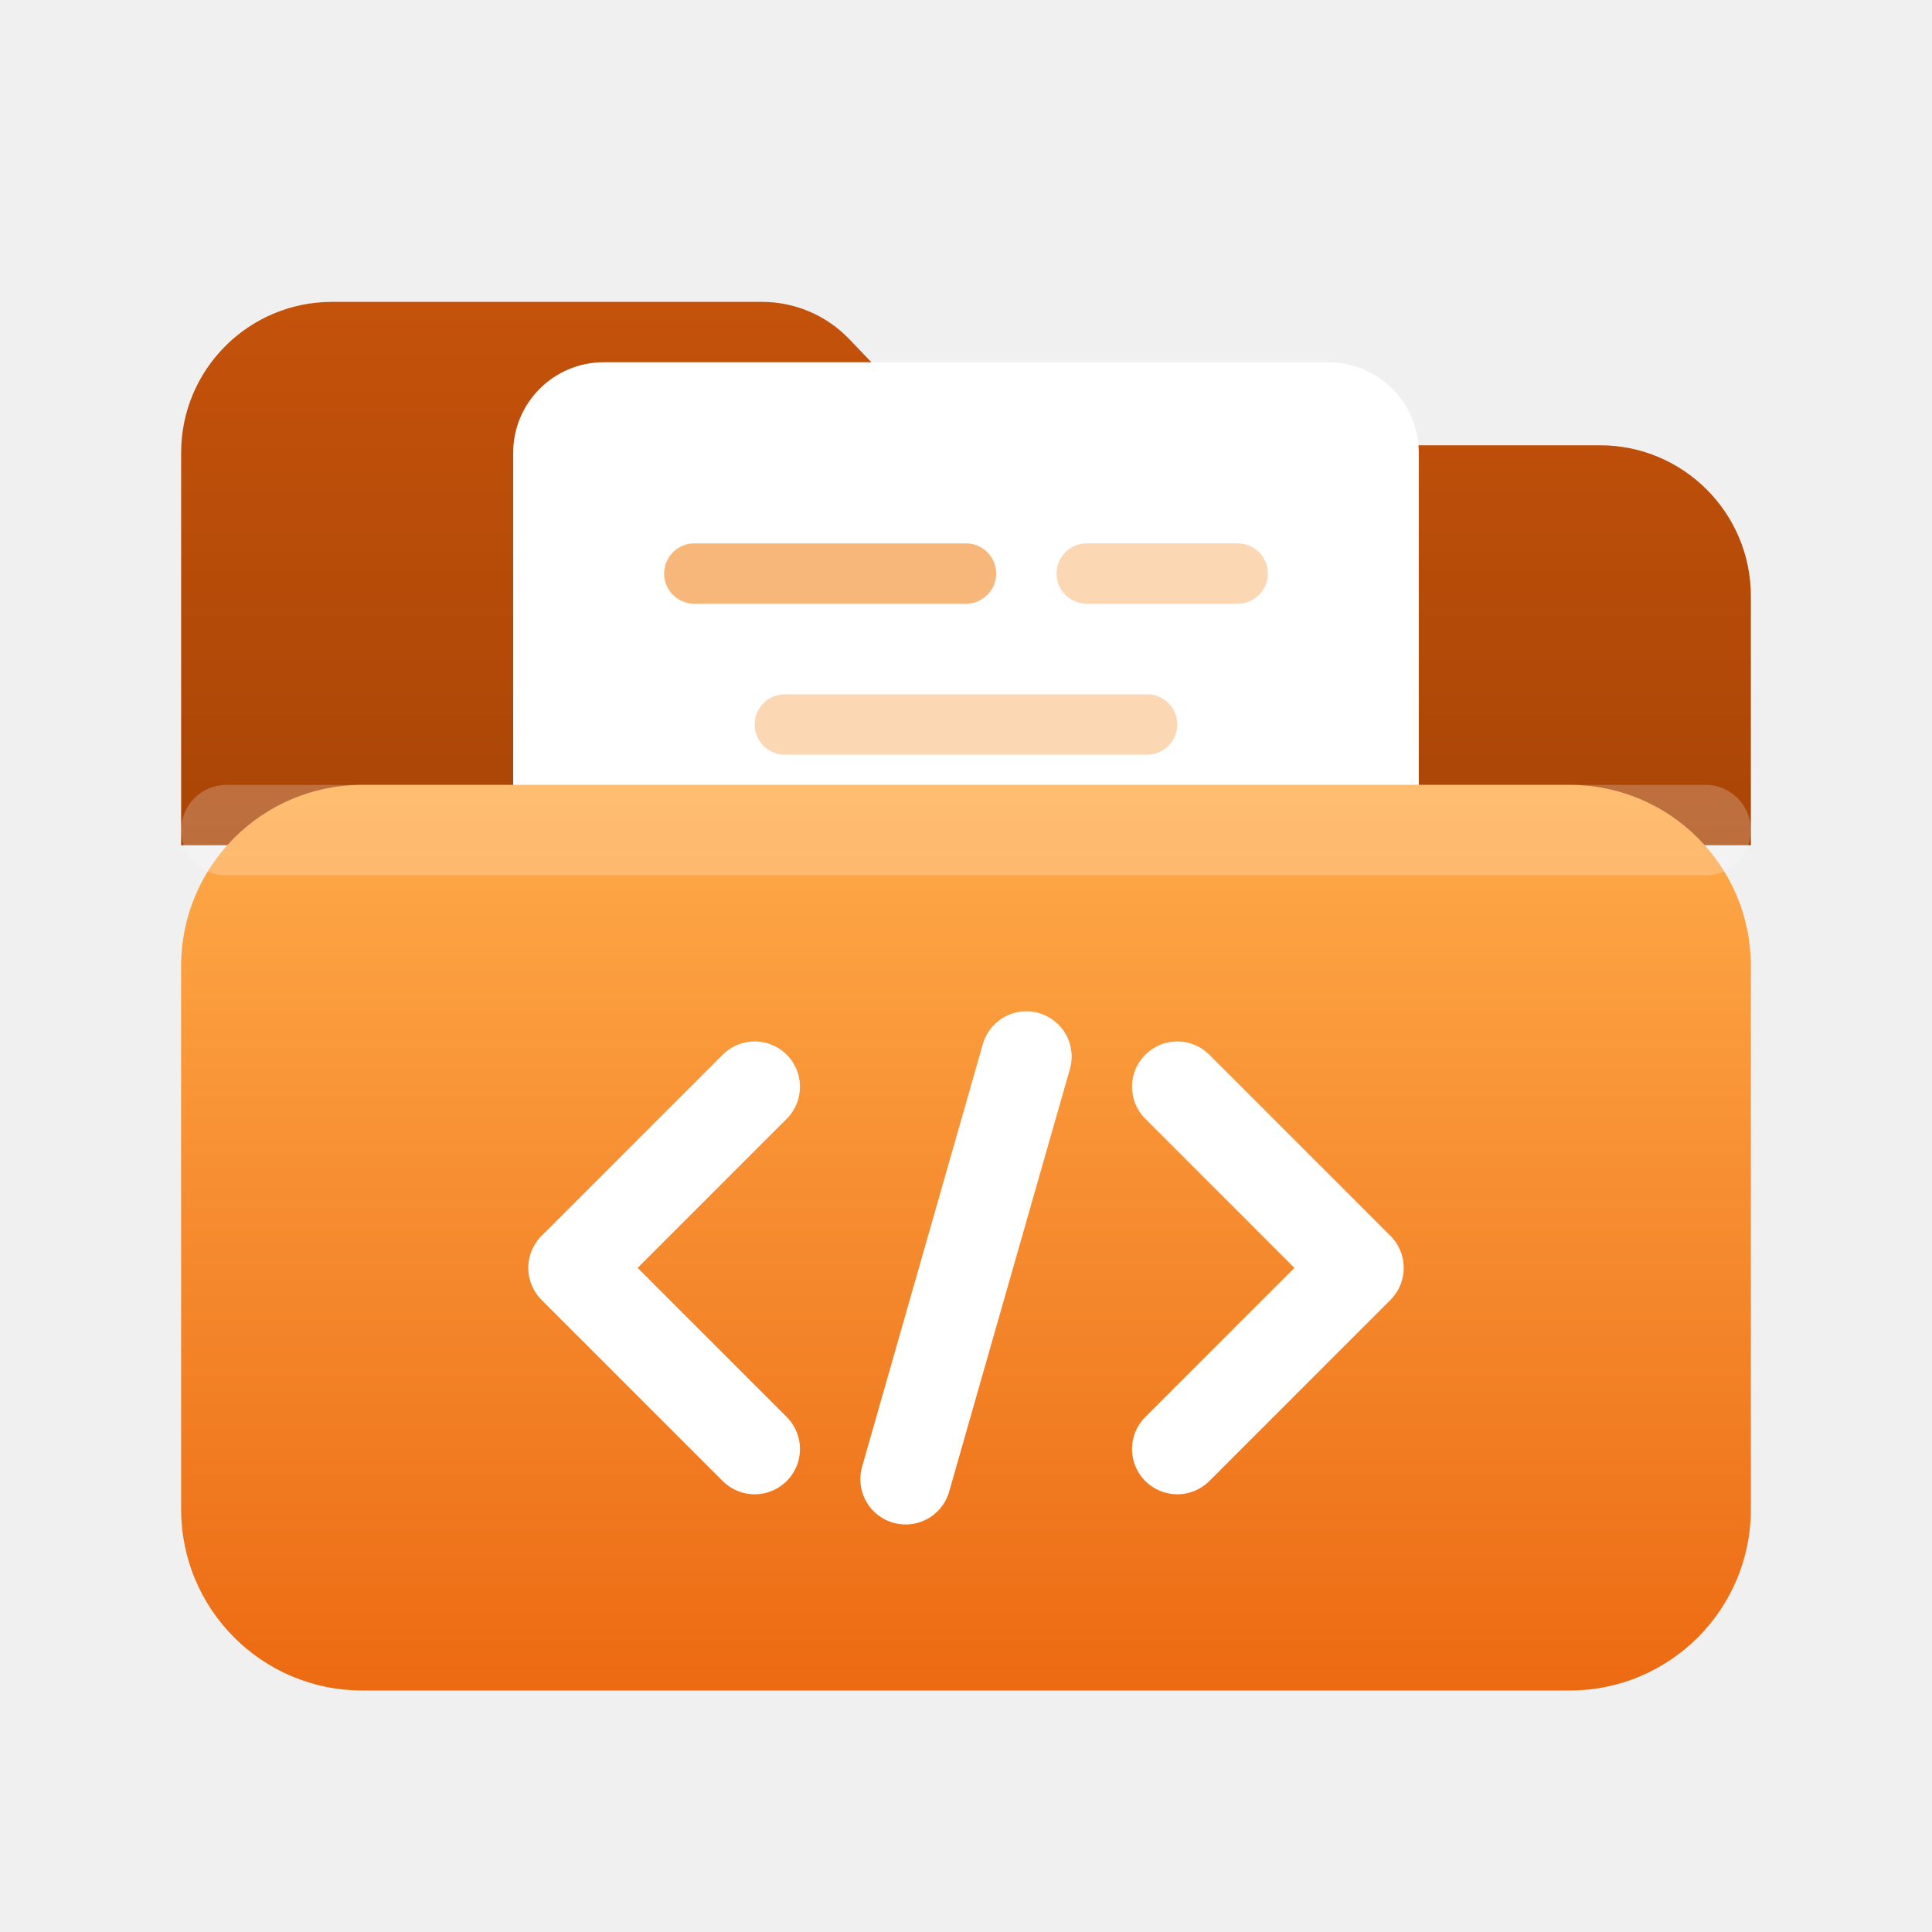
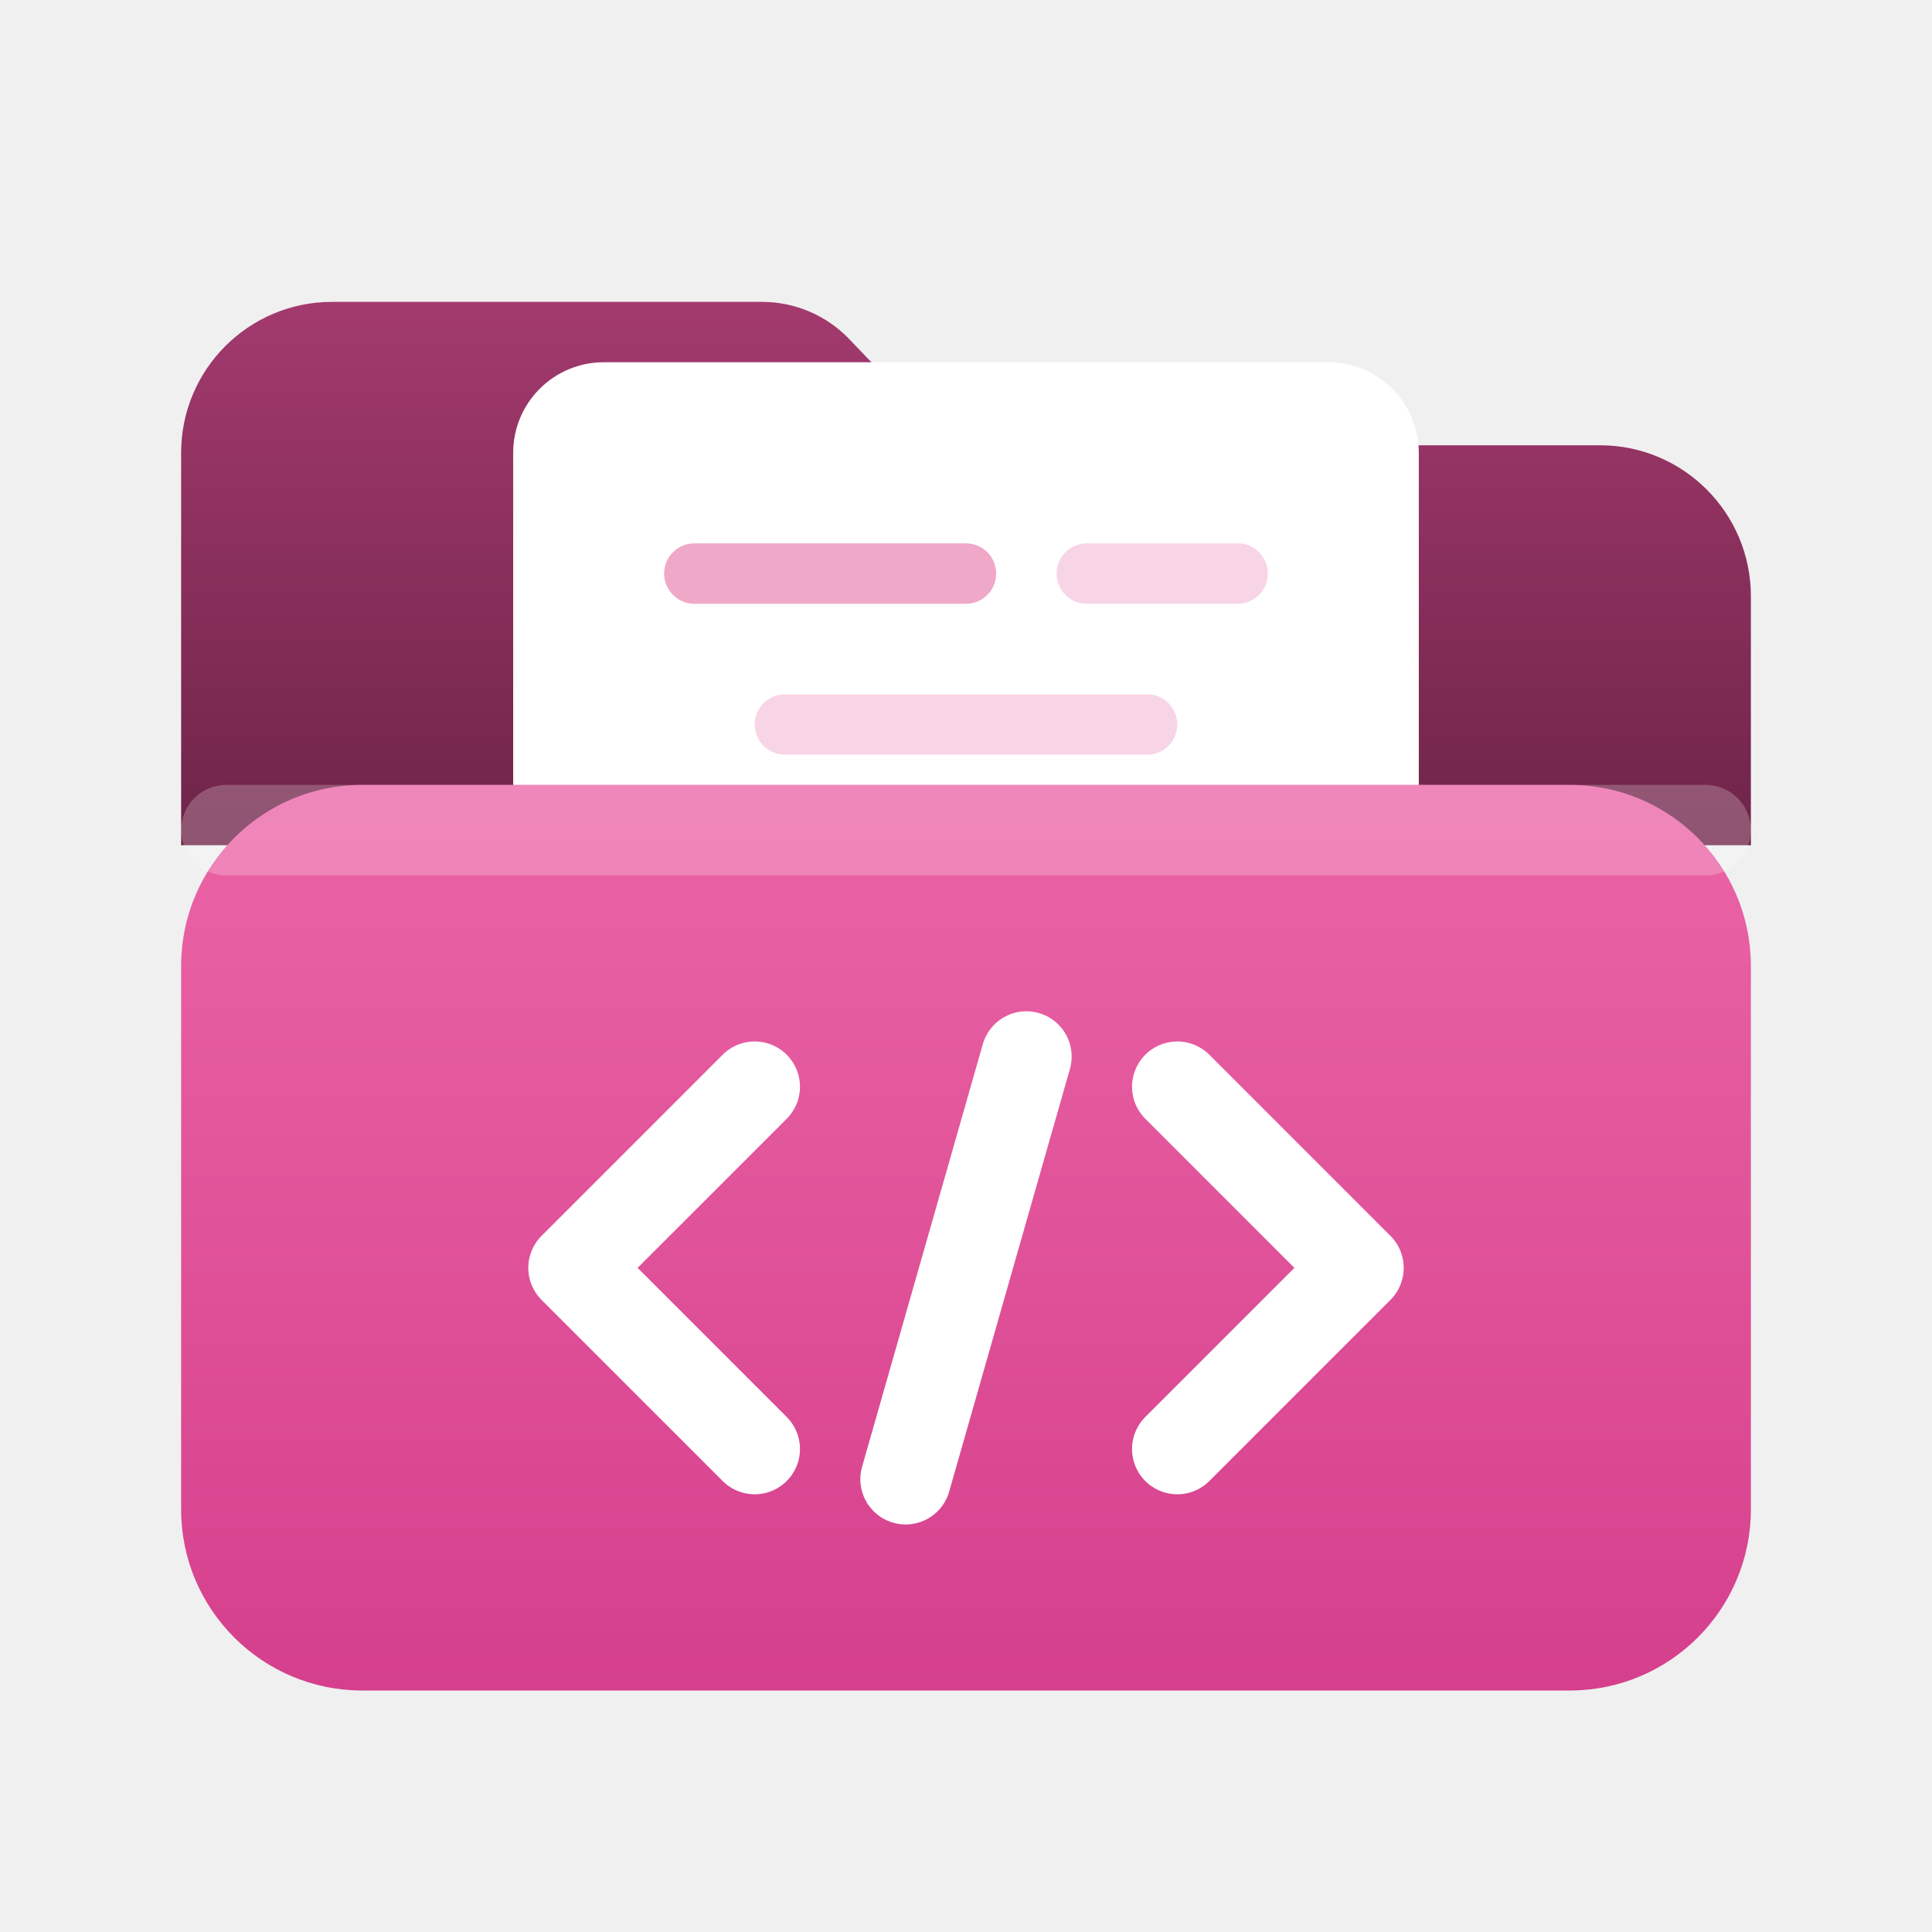
<svg xmlns="http://www.w3.org/2000/svg" viewBox="0 0 128 128">
  <defs>
    <linearGradient id="front" x1="0" y1="0" x2="0" y2="1">
-       <stop offset="0" stop-color="#ffab4a" />
-       <stop offset="1" stop-color="#ec6a12" />
+       <stop offset="0" stop-color="#eb65a6" />
+       <stop offset="1" stop-color="#d53f8c" />
    </linearGradient>
    <linearGradient id="back" x1="0" y1="0" x2="0" y2="1">
-       <stop offset="0" stop-color="#c4520b" />
-       <stop offset="1" stop-color="#a94506" />
+       <stop offset="0" stop-color="#a33a6e" />
+       <stop offset="1" stop-color="#6e2448" />
    </linearGradient>
  </defs>
  <path d="M12 30a10 10 0 0 1 10-10h28.5a8 8 0 0 1 5.7 2.4L63 29.5h43a10 10 0 0 1 10 10V56H12z" fill="url(#back)" />
  <rect x="34" y="24" width="60" height="58" rx="6" fill="#ffffff" />
-   <rect x="44" y="36" width="22" height="4" rx="2" fill="#f7b77a" />
-   <rect x="70" y="36" width="14" height="4" rx="2" fill="#fbd7b4" />
-   <rect x="50" y="46" width="28" height="4" rx="2" fill="#fbd7b4" />
+   <rect x="44" y="36" width="22" height="4" rx="2" fill="#f0a8c8" />
+   <rect x="70" y="36" width="14" height="4" rx="2" fill="#f8d5e6" />
+   <rect x="50" y="46" width="28" height="4" rx="2" fill="#f8d5e6" />
  <rect x="12" y="52" width="104" height="60" rx="12" fill="url(#front)" />
  <rect x="12" y="52" width="104" height="6" rx="3" fill="#ffffff" fill-opacity="0.22" />
  <g fill="none" stroke="#ffffff" stroke-width="6" stroke-linecap="round" stroke-linejoin="round">
    <path d="M50 72l-12 12 12 12M78 72l12 12-12 12M68 70l-8 28" />
  </g>
</svg>
